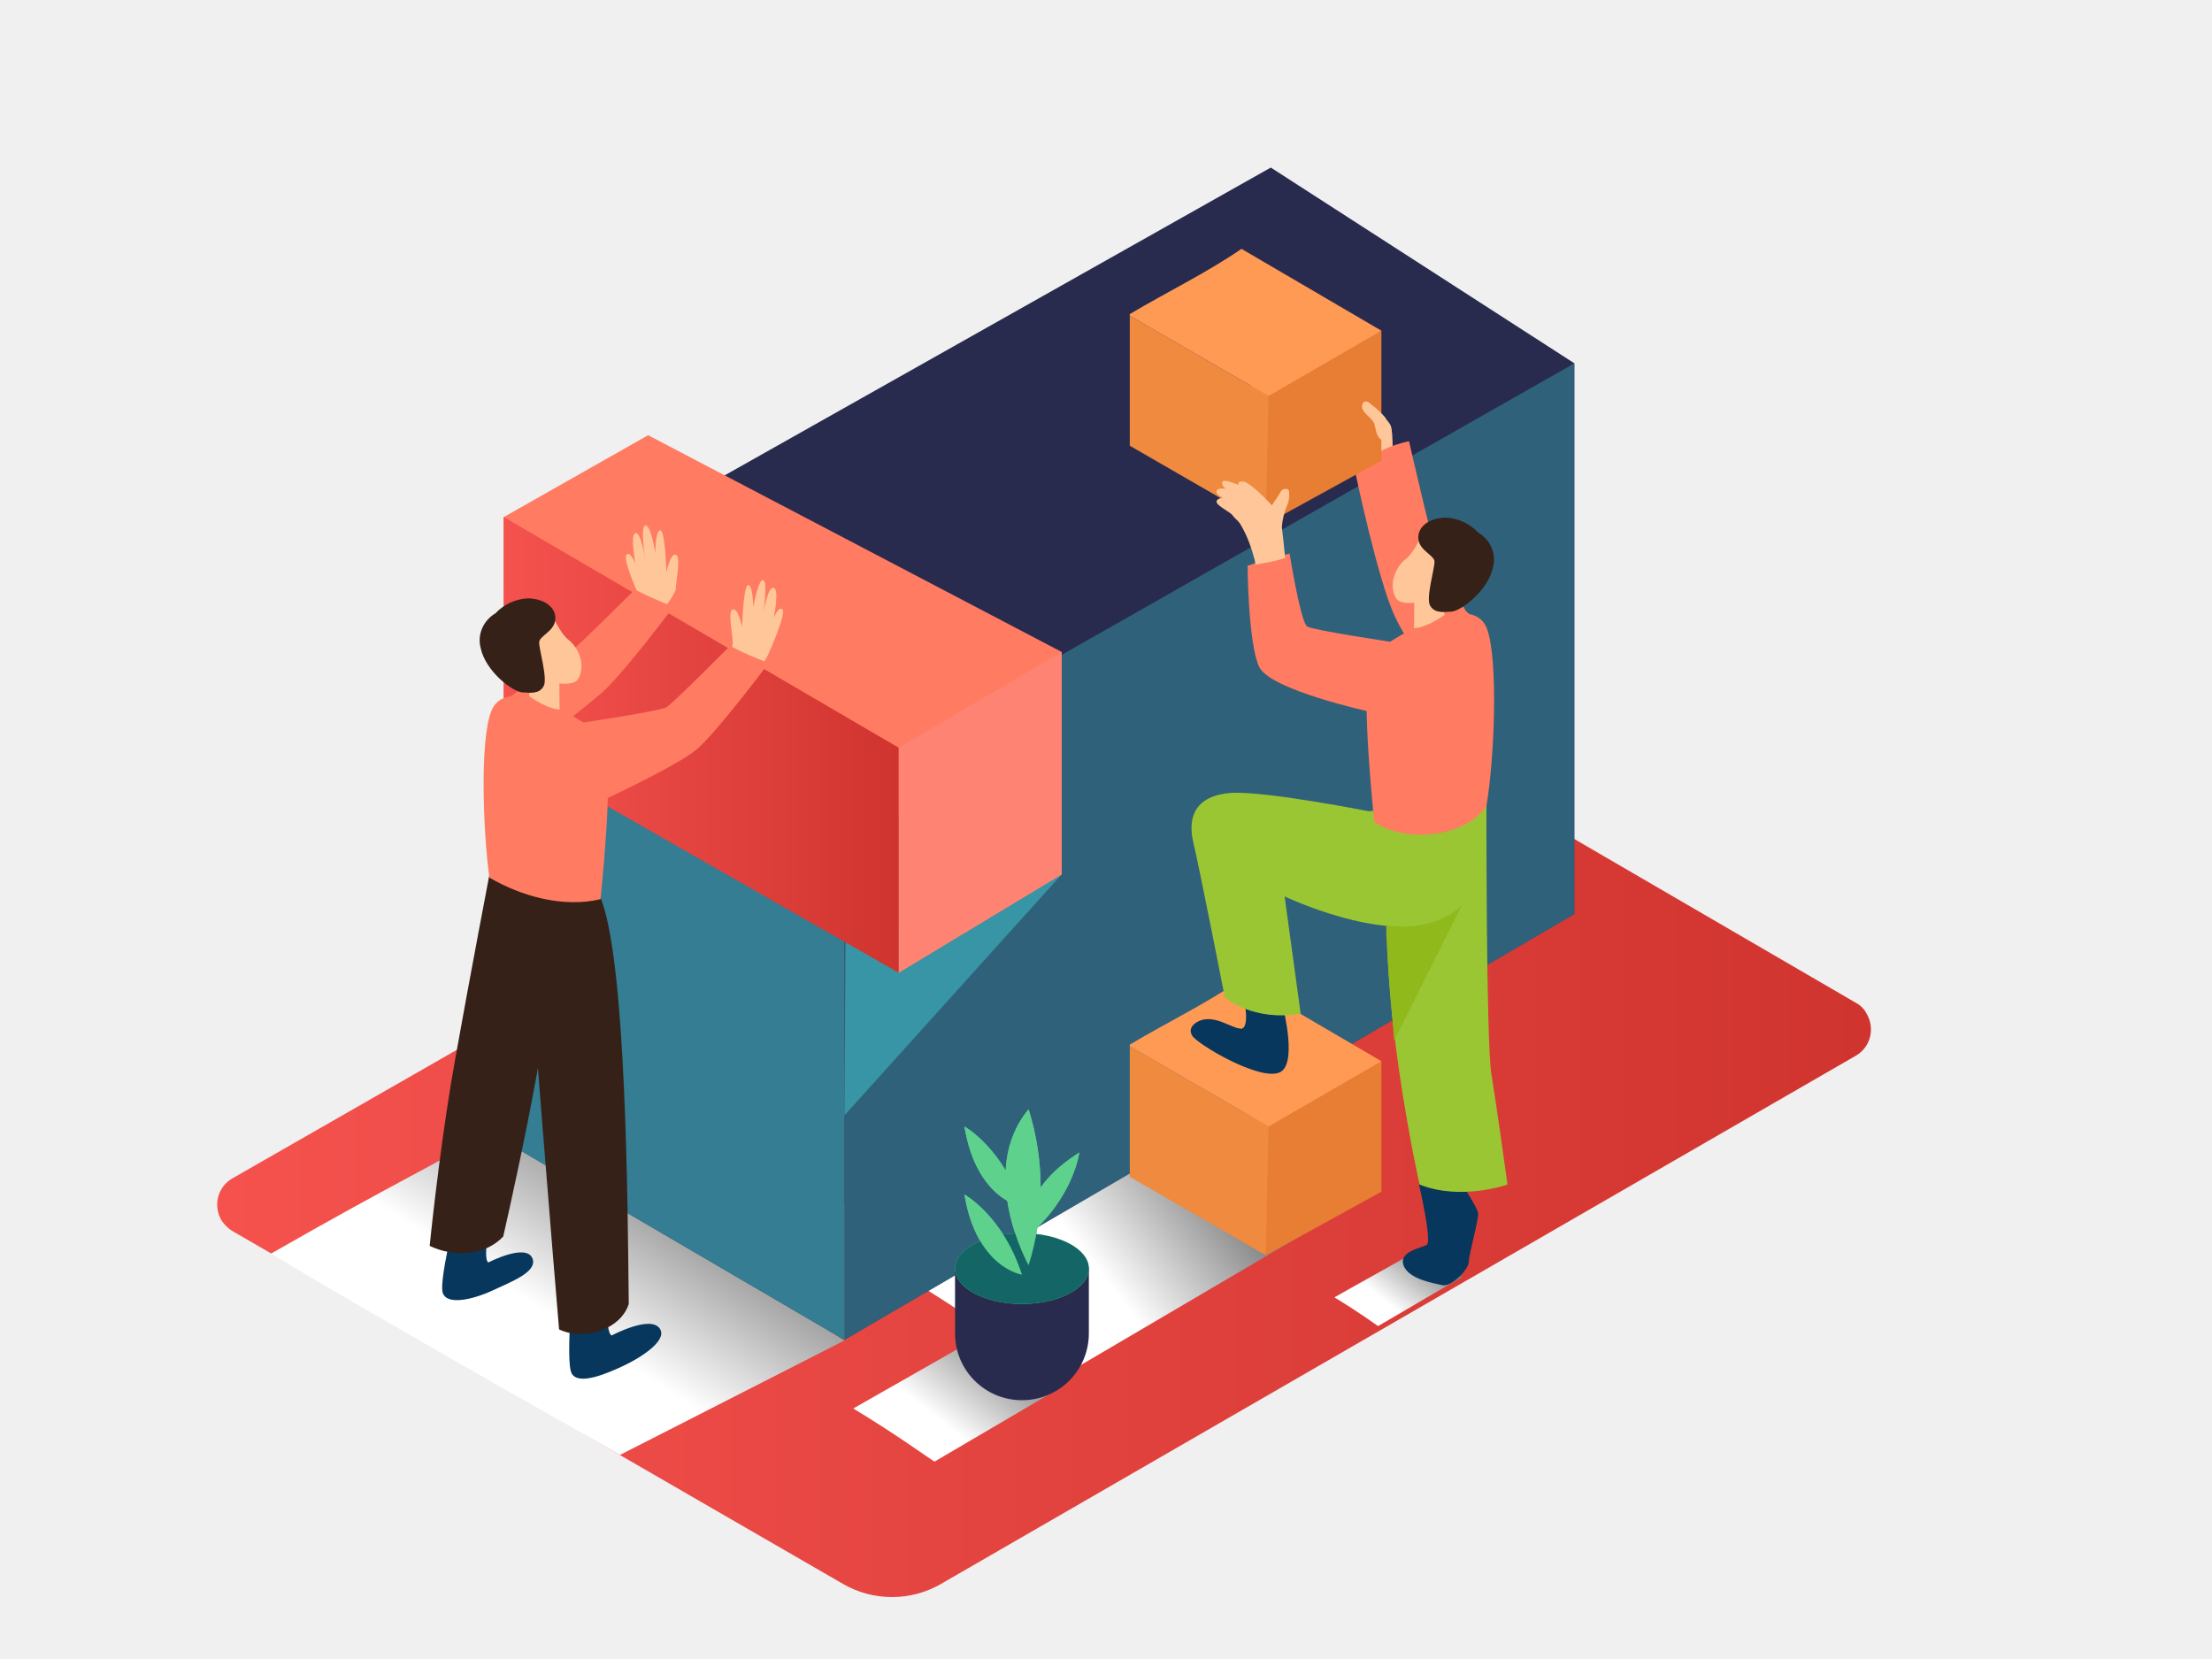
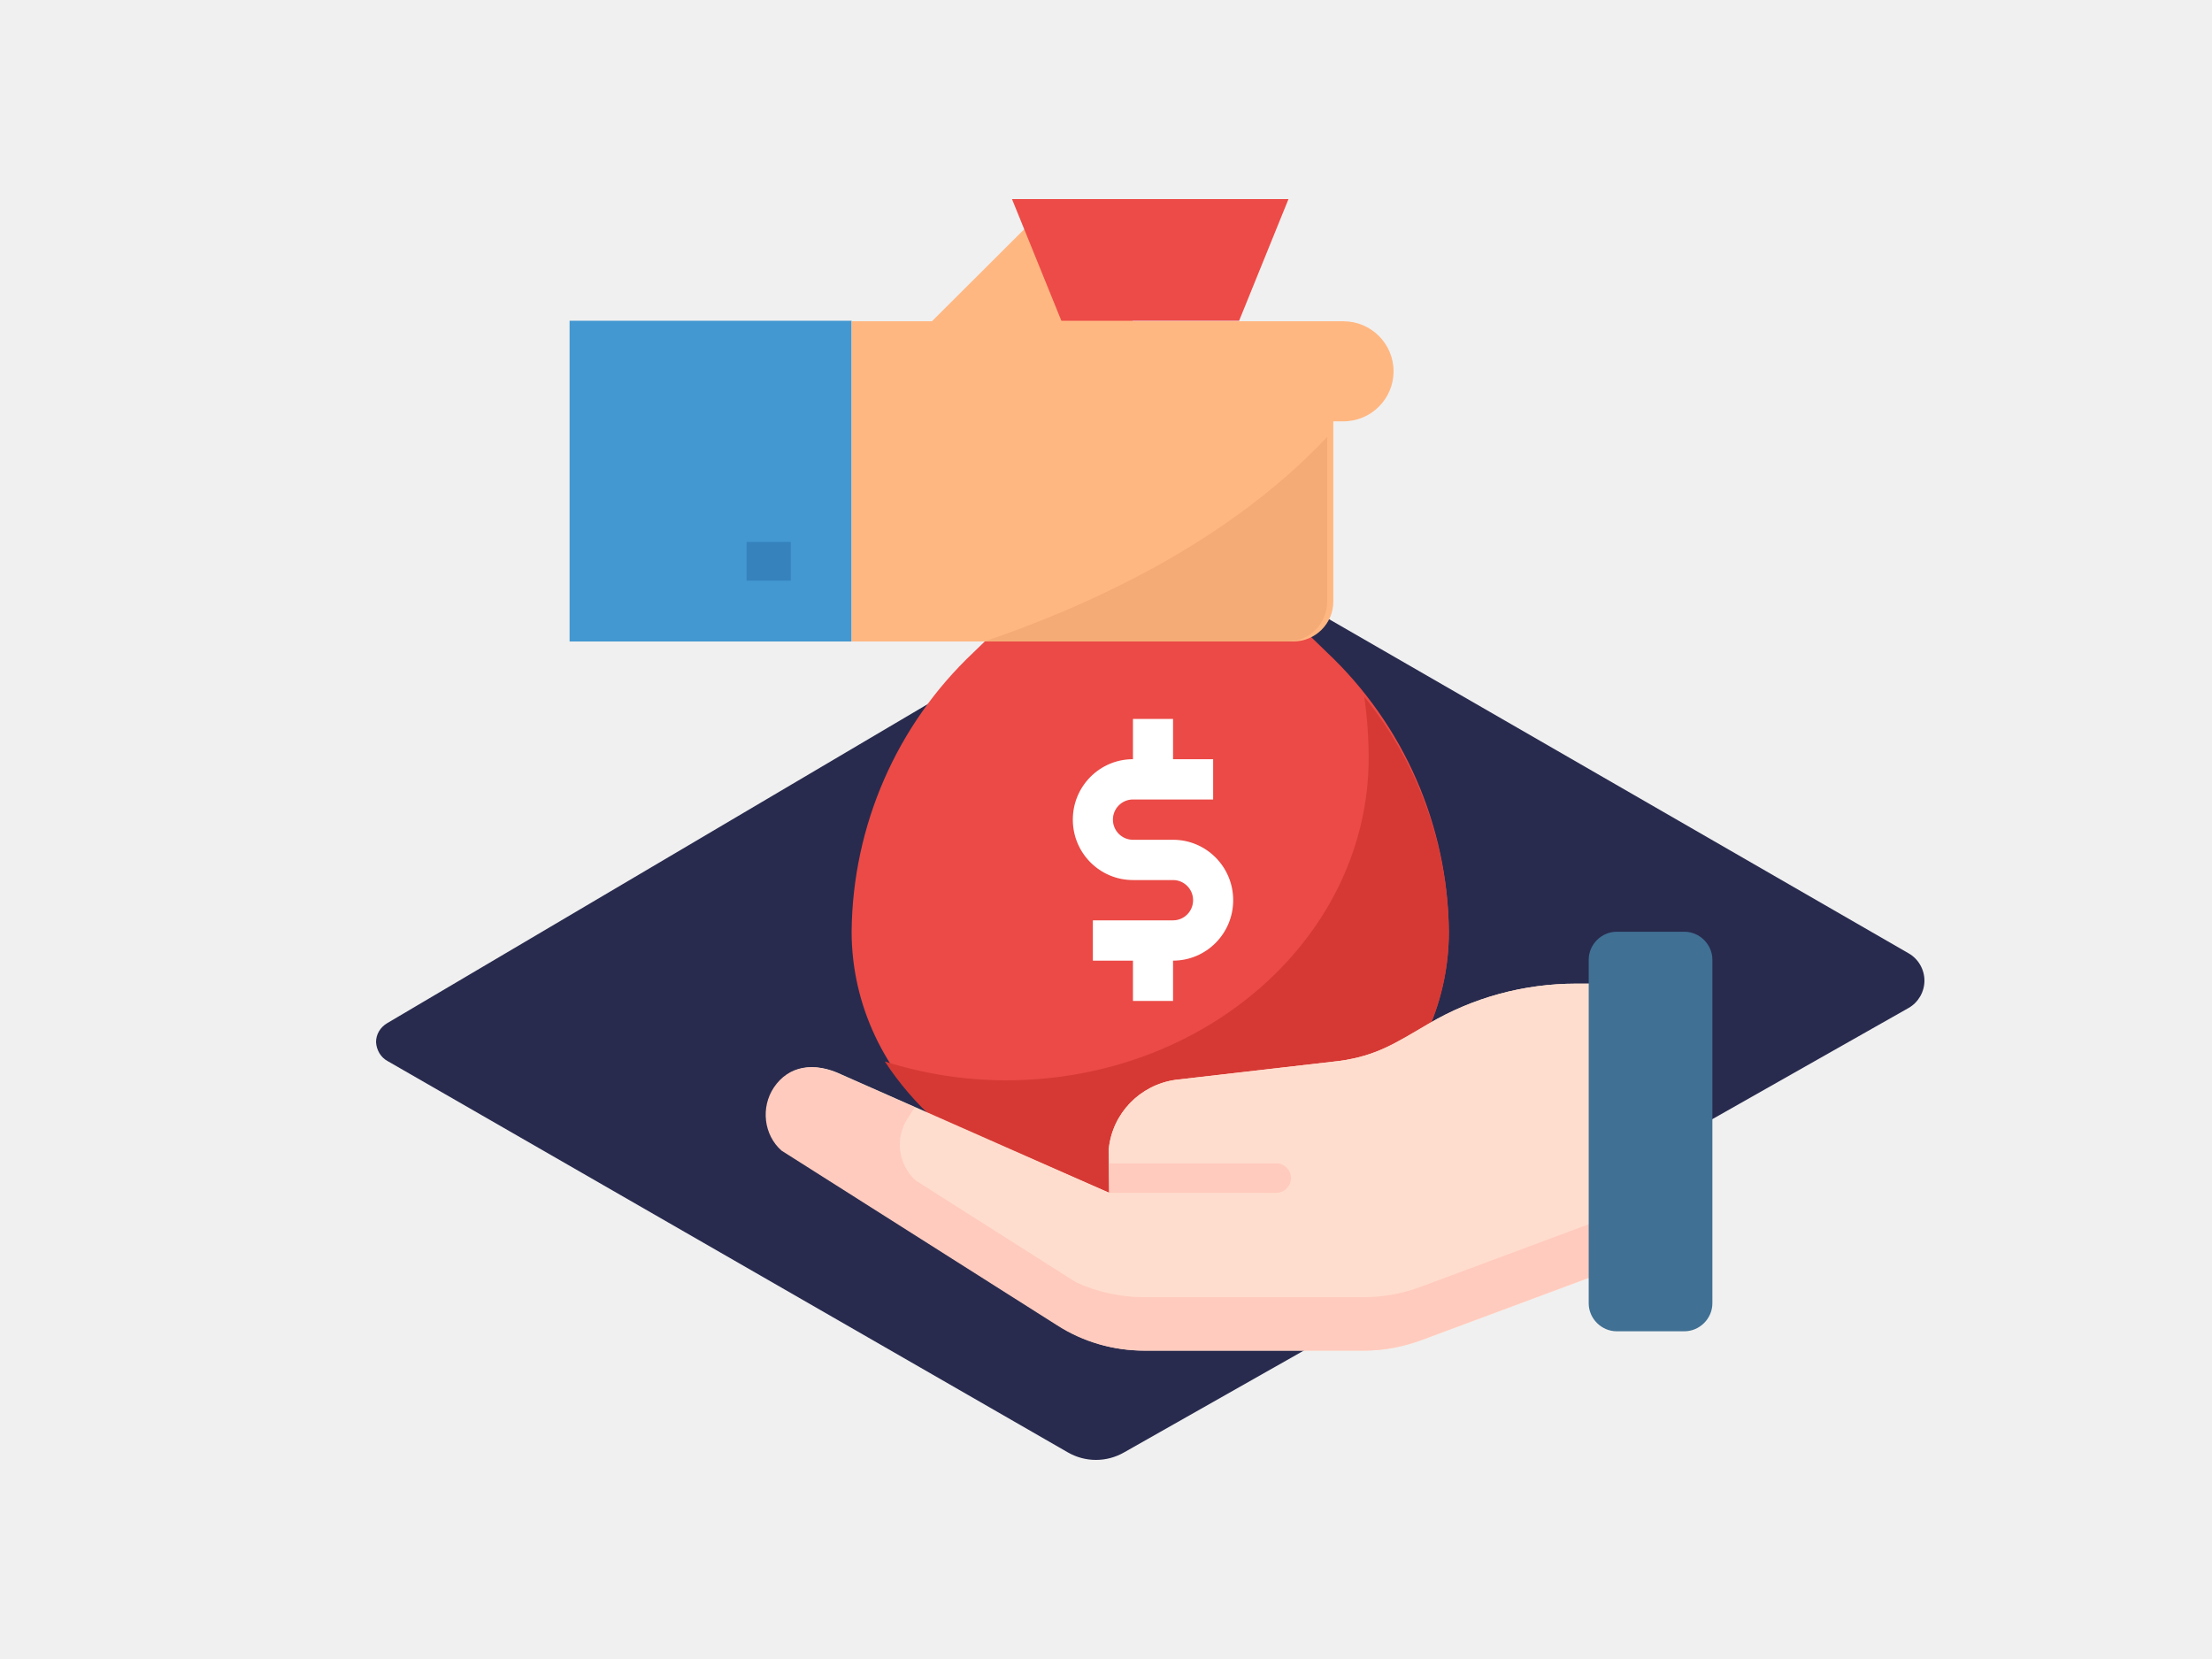
- <svg xmlns="http://www.w3.org/2000/svg" version="1.1" id="Layer_1" x="0px" y="0px" viewBox="0 0 400 300" style="enable-background:new 0 0 400 300;" xml:space="preserve">
-   <style type="text/css">
- 	.st0{fill:url(#SVGID_1_);}
- 	.st1{fill:url(#SVGID_2_);}
- 	.st2{fill:url(#SVGID_3_);}
- 	.st3{fill:url(#SVGID_4_);}
- 	.st4{fill:url(#SVGID_5_);}
- 	.st5{fill:#E85642;}
- 	.st6{fill:#282B4E;}
- 	.st7{opacity:0.51;fill:#3795A5;enable-background:new    ;}
- 	.st8{opacity:0.78;fill:#3795A5;enable-background:new    ;}
- 	.st9{fill:#5ED18D;}
- 	.st10{fill:#146666;}
- 	.st11{fill:#E87D34;}
- 	.st12{fill:#EF8A3F;}
- 	.st13{fill:#FF9A55;}
- 	.st14{fill:#07375D;}
- 	.st15{fill:#FFC799;}
- 	.st16{fill:#9BC634;}
- 	.st17{fill:#FF7B61;}
- 	.st18{fill:#352118;}
- 	.st19{fill:#90BA1C;}
- 	.st20{fill:#3795A5;}
- 	.st21{fill:#FF8373;}
- 	.st22{fill:url(#SVGID_6_);}
- </style>
-   <g>
-     <g id="Layer_2_1_">
-       <linearGradient id="SVGID_1_" gradientUnits="userSpaceOnUse" x1="39.258" y1="201.129" x2="338.43" y2="201.129">
-         <stop offset="0" style="stop-color:#F5524E" />
-         <stop offset="1" style="stop-color:#D0342F" />
-       </linearGradient>
-       <path class="st0" d="M335.7,181.4l-115.5-67.2c-1.7-1-3.8-1-5.5,0L42,213.1c-2.6,1.5-3.5,4.8-2,7.5c0.5,0.8,1.2,1.5,2,2    l110.4,63.8c5.5,3.2,12.3,3.2,17.8,0l165.4-95.5c2.6-1.5,3.5-4.8,2-7.5C337.2,182.6,336.6,181.9,335.7,181.4z" />
-       <linearGradient id="SVGID_2_" gradientUnits="userSpaceOnUse" x1="258.396" y1="74.285" x2="250.676" y2="64.505" gradientTransform="matrix(1 0 0 -1 0 300)">
-         <stop offset="0" style="stop-color:#808080" />
-         <stop offset="1" style="stop-color:#FFFFFF" />
-       </linearGradient>
-       <path class="st1" d="M255.8,226.4c-4.4,2.6-7.8,4.4-14.5,8.2c5.1,3.1,7.4,4.9,7.9,5.2l15.2-8.9    C263.2,230.3,261.2,229.1,255.8,226.4z" />
-       <linearGradient id="SVGID_3_" gradientUnits="userSpaceOnUse" x1="218.507" y1="90.023" x2="196.498" y2="73.073" gradientTransform="matrix(1 0 0 -1 0 300)">
-         <stop offset="0" style="stop-color:#808080" />
-         <stop offset="1" style="stop-color:#FFFFFF" />
-       </linearGradient>
-       <path class="st2" d="M207.1,200.7c-14.7,8.6-25.3,14.4-47.9,27.3c17.1,10.4,30.4,20,32.4,21.1l50.9-29.9    C238.5,217.2,225.4,209.8,207.1,200.7z" />
-       <linearGradient id="SVGID_4_" gradientUnits="userSpaceOnUse" x1="181.77" y1="58.216" x2="169.89" y2="43.176" gradientTransform="matrix(1 0 0 -1 0 300)">
-         <stop offset="0" style="stop-color:#808080" />
-         <stop offset="1" style="stop-color:#FFFFFF" />
-       </linearGradient>
-       <path class="st3" d="M176,242.3c-6.7,3.9-11.4,6.5-21.7,12.4c7.8,4.7,13.8,9.1,14.7,9.6l23-13.5    C190.2,249.8,184.3,246.4,176,242.3z" />
-       <linearGradient id="SVGID_5_" gradientUnits="userSpaceOnUse" x1="117.798" y1="91.874" x2="98.918" y2="62.574" gradientTransform="matrix(1 0 0 -1 0 300)">
-         <stop offset="0" style="stop-color:#808080" />
-         <stop offset="1" style="stop-color:#FFFFFF" />
-       </linearGradient>
-       <path class="st4" d="M93,202.3c-14.8,8.6-21.3,11.4-44,24.4c17.2,10.4,61.2,35.3,63.1,36.4l40.6-20.7    C148.7,240.2,111.3,211.3,93,202.3z" />
-       <polyline class="st5" points="91.1,106.3 91.1,135.1 98.9,139.2 98.9,107.4   " />
-       <polygon class="st6" points="284.7,65.7 284.7,165.3 152.7,242.3 152.7,129.1   " />
-       <polygon class="st6" points="93,107.4 93,207.4 152.7,242.3 152.7,140.2   " />
-       <polygon class="st7" points="284.7,65.7 284.7,165.3 152.7,242.3 152.7,129.1   " />
-       <polyline class="st6" points="94.4,182.6 94.4,106.6 152.7,140.2 152.7,217.6   " />
-       <polygon class="st8" points="93,107.4 93,207.4 152.7,242.3 152.7,140.2   " />
-       <polygon class="st6" points="229.8,30.3 93,107.4 93,107.4 152.1,141.1 284.7,65.7   " />
-       <polygon class="st5" points="152.9,142.1 152.9,170.4 162.5,175.9 162.5,147.6   " />
-       <polyline class="st5" points="162.5,147.6 162.5,135.2 91.1,93.5 91.1,106.3 152.9,142.1   " />
-       <path class="st6" d="M183.7,233.7c-3.9-0.3-8.1-1.5-11-4.2v11.6c0,6.7,5.4,12.1,12.1,12.1h0l0,0c6.7,0,12.1-5.4,12.1-12.1v0v-11.8    C192.8,231,188.1,234.1,183.7,233.7z" />
-       <ellipse class="st9" cx="184.8" cy="229.4" rx="12.1" ry="6.4" />
-       <path class="st9" d="M184.8,230.5c0,0-8.2-1.2-10.4-14.5C174.4,216,181.4,219.9,184.8,230.5z" />
-       <path class="st9" d="M186,228.8c0,0-9.4-16.9,0-28.2C188.9,209.8,188.9,219.6,186,228.8z" />
-       <path class="st9" d="M184.8,218.2c0,0-8.2-1.2-10.4-14.5C174.4,203.7,181.4,207.6,184.8,218.2z" />
-       <path class="st9" d="M185.8,223.6c0,0-2.1-8,9.4-15.2C195.1,208.4,194.3,216.4,185.8,223.6z" />
-       <ellipse class="st10" cx="184.8" cy="229.4" rx="12.1" ry="6.4" />
-       <path class="st9" d="M184.8,230.5c0,0-8.2-1.2-10.4-14.5C174.4,216,181.4,219.9,184.8,230.5z" />
-       <path class="st9" d="M186,228.8c0,0-9.4-16.9,0-28.2C188.9,209.8,188.9,219.6,186,228.8z" />
-       <path class="st9" d="M184.8,218.2c0,0-8.2-1.2-10.4-14.5C174.4,203.7,181.4,207.6,184.8,218.2z" />
-       <path class="st9" d="M185.8,223.6c0,0-2.1-8,9.4-15.2C195.1,208.4,194.3,216.4,185.8,223.6z" />
-       <polygon class="st11" points="228.9,227 249.8,215.5 249.8,191.9 224.9,202.5   " />
-       <polygon class="st12" points="204.3,189.2 204.3,212.8 228.9,227 229.4,203.7   " />
-       <path class="st13" d="M224.5,177.1c-6.4,4.4-13.5,7.8-20.2,11.8v0.3l25.1,14.5l20.4-11.8L224.5,177.1z" />
-       <path class="st14" d="M232,182.1l-7.5-3.4c0,0,1.8,6.6,0.1,7.3c-0.2,0.1-0.7-0.1-0.9-0.1c-1.8-0.6-3.5-1.7-5.4-1.6    c-1.5,0-3.8,1.3-2.7,3c0.9,1.5,11.8,8,15.6,6.7C234.8,192.9,232,182.1,232,182.1z" />
-       <path class="st15" d="M251.8,84.4c0,0,0.2-6.2-0.3-7.4s-4.3-5-5.4-5.1s-0.8,0.5-0.8,0.5s-2-0.9-2.3-0.5s-0.1,0.7,0.4,1.2    c0,0-1.3-0.2-1.4,0.3s1,1,1,1s-1.1,0.1-1,0.7s2,1.5,2.4,2s1.4,0.8,1.4,1.6c-0.4,1.3,0,2.8,0.8,3.8c0.9,1.2,1.5,2.5,1.8,4    C248.5,86.4,251.5,85.9,251.8,84.4z" />
-       <path class="st14" d="M256.6,214.2c0,0,2.4,10.3,1.4,10.9s-5.1,1.2-4.2,3.7s5.3,3.2,7,3.6s4.8-2.9,4.8-4.2s1.8-7.7,1.7-8.8    s-4-6.9-4-6.9" />
-       <path class="st16" d="M268.8,144.8c0,0-0.1,43.4,0.9,49.5s2.9,19.9,2.9,19.9s-8.4,3-15.9,0c0,0-7.9-35.3-5.4-55.5    S268.8,144.8,268.8,144.8z" />
-       <path class="st16" d="M266.7,146.7c-5.5-1.5-19.2,0-19.2,0s-19.2-3.8-25.1-3.3s-7.8,4-6.6,9s5.7,28,5.7,28s5.1,4.4,13.7,2.9    l-2.9-21.2c0,0,17.8,8.5,28,4.3c2.7-1.1,5-2.9,6.7-5.3C266.8,156.2,266.6,151.5,266.7,146.7z" />
-       <path class="st17" d="M268.8,145.7c1.4-8.1,2.2-26.2,0.1-32c-2.6-6.8-15.4,0.6-20.4,4.3c-2.8,2.1-0.6,24.4,0,30.6    C254,152.5,265,151.5,268.8,145.7z" />
-       <path class="st17" d="M268.4,113.7c0,0-1.9-1.8-3.4-3.3c-0.1-0.4-0.9-1.2-0.9-1.6c-1.5-1.8-2.7-3.9-3.6-6.1    c-1.4-4-5.7-22.9-5.7-22.9s-6.7,1.1-9.7,5.7c0,0,4,19.2,7.1,25.9c1.8,3.9,4.4,7.4,7.6,10.2C264.6,120.5,265.4,110.9,268.4,113.7z" />
-       <path class="st15" d="M255.7,108.2c0.1,0.2,0,5.4,0,5.4s1.9,0.1,5.5-2.4l-0.3-5.6L255.7,108.2z" />
-       <path class="st15" d="M257.5,95.8c0,0-1.6,4-3.3,5.3s-3.2,4.4-1.8,7s11.8-0.7,12-3.7S263.8,94.1,257.5,95.8z" />
-       <path class="st18" d="M267.3,96.3c-1.5-1.6-3.6-2.6-5.9-2.7c-3.4,0.1-5.2,2-4.9,4s2.8,2.8,2.9,3.9s-1.6,6.6-0.8,8s2.3,1.2,3.9,1.1    s6.6-3.7,7.5-8.1C270.6,100.1,269.5,97.6,267.3,96.3z" />
-       <path class="st17" d="M252.4,116.2c0,0-14.8-2.2-16-2.9s-3.2-13.2-3.2-13.2c-2.6,0.6-5.1,1.4-7.6,2.2c0,0,0.1,14.1,2.1,18.3    s20,8.1,20,8.1" />
-       <path class="st19" d="M250.7,167.3c0,0,7.9,1.6,13.6-3.5l-12.2,24.4C252.2,188.2,250.5,170.7,250.7,167.3z" />
-       <polygon class="st11" points="228.9,94.8 249.8,83.3 249.8,59.8 224.9,70.3   " />
-       <polygon class="st12" points="204.3,57.1 204.3,80.6 228.9,94.8 229.4,71.6   " />
-       <path class="st13" d="M224.5,45c-6.4,4.4-13.5,7.8-20.2,11.8v0.3l25.1,14.5l20.4-11.8L224.5,45z" />
-       <path class="st15" d="M224.3,94.8c1.2,2,2,4.2,2.6,6.5c0,0.1,0.1,0.4,0.1,0.8l1.7-0.3c1.2-0.2,2.5-0.5,3.7-0.9    c-0.2-1.9-0.4-4-0.6-5.6c0.1-1.3,0.4-2.6,0.9-3.8c0.4-0.8,0.5-1.8,0.4-2.7c-0.1-0.3-0.3-0.4-0.6-0.4c-0.7,0-0.9,0.5-1.2,1    c-0.4,0.7-0.9,1.3-1.3,2c-1.7-1.9-4.2-4.2-5.1-4.3c-1.3-0.2-0.9,0.6-0.9,0.6s-2.4-1-2.8-0.7s-0.2,0.9,0.5,1.4c0,0-1.5-0.3-1.7,0.4    s1.2,1.2,1.2,1.2s-1.3,0.1-1.2,0.8s2.5,1.8,2.9,2.4S223.9,94.1,224.3,94.8z" />
-       <path class="st15" d="M250.5,78.7c-0.1,0-0.2-0.1-0.3-0.2c0.2-0.1,0.3-0.3,0.3-0.6c-0.1-0.6-0.3-1.1-0.5-1.6    c0.3,0,0.6-0.1,0.6-0.4c0-0.1,0-0.3-0.1-0.4c-0.7-0.8-1.4-1.5-2.2-2.1c-0.4-0.3-0.9-0.9-1.4-0.8c-0.2,0-0.4,0.2-0.5,0.4    c-0.6,1.5,1.7,2.4,2.1,3.6s0.3,2.5,1.6,3.1C250.6,79.8,251.1,78.9,250.5,78.7z" />
-       <polygon class="st20" points="192,158.1 152.7,201.7 152.9,170.4   " />
-       <polygon class="st17" points="91.1,106.3 91.1,93.5 117.2,78.7 192,117.9 192,158.1 162.5,175.9 162.5,147.6   " />
-       <polygon class="st21" points="162.5,135.2 192,117.9 192,158.1 162.5,175.9   " />
-       <linearGradient id="SVGID_6_" gradientUnits="userSpaceOnUse" x1="91.12" y1="134.695" x2="162.5" y2="134.695">
-         <stop offset="0" style="stop-color:#F5524E" />
-         <stop offset="1" style="stop-color:#D0342F" />
-       </linearGradient>
-       <polyline class="st22" points="91.1,135.1 162.5,175.9 162.5,135.2 91.1,93.5   " />
-       <path class="st15" d="M131.2,120.8c0.7-1.4,1.1-2.9,1.3-4.4c0.1-1.3-1-5.9,0-6.2s1.7,3.2,1.7,3.2s0.2-7.6,1.1-7.6s0.9,4.1,0.9,4.1    s0.9-5.2,1.8-5s0,6.2,0,6.2s0.8-5.1,1.9-4.8s0,5.5,0,5.5s0.9-2.3,1.6-1.6s-2.3,7.6-2.7,8.4s-3.1,5-3.4,5.2    S131.2,120.8,131.2,120.8z" />
-       <path class="st15" d="M117,115.1c-1.9,1.2,5.2-7.3,5.2-8.6s1-5.9,0-6.2s-1.7,3.2-1.7,3.2s-0.2-7.6-1.1-7.6s-0.9,4.1-0.9,4.1    s-0.8-5.2-1.8-5s0,6.2,0,6.2s-0.8-5.1-1.8-4.8s0,5.5,0,5.5s-0.9-2.3-1.6-1.6s1.6,5.9,1.9,6.7s-4.6,6.7-4.3,6.9    S117,115.1,117,115.1z" />
-       <path class="st17" d="M88.8,128.7c0,0,13.3-10.2,14.5-11s11.5-11.1,11.5-11.1c2.3,1.2,4.6,2.2,7,3.1c0,0-9.1,12.2-13,15.6    c-3.5,3-14.2,11.4-14.2,11.4" />
-       <path class="st14" d="M89,219.4c0,0-1.9,8-0.7,8.9c0,0,6.9-3.6,8-0.7c0.9,2.4-3.9,4.2-7.1,5.7c-2.7,1.3-8.1,3-9.1,0.6    s3.6-19.3,3.6-19.3" />
-       <path class="st14" d="M109.9,232.6c0,0-0.6,8.2,0.7,8.9c0,0,7.3-3.9,8.8-1.1c1.2,2.2-3.9,5.3-6.7,6.6s-8,3.6-9.3,1.4    s0.5-19.6,0.5-19.6" />
-       <path class="st18" d="M91,223.6c2.5-11,10.3-46.5,9.3-57.6c-1.1-13.3-11.5-9.4-11.5-9.4s-3.8,19.8-6.5,35    c-2.2,12.1-4,27.7-4.6,33.7C82.1,227.4,87.7,227.1,91,223.6z" />
-       <path class="st18" d="M113.7,235.8c-0.2-17.3-0.4-63.2-5.3-73.9c-6.2-13.6-12.8,0.2-12.8,6.5c0,5.8,4.8,63.8,5.5,72    C105.5,242.5,112.2,240.5,113.7,235.8z" />
-       <path class="st17" d="M108.6,162.6c0.7-7,2.7-27.8-0.1-29.9c-5-3.7-17.2-10.8-19.7-4c-2,5.3-1.5,21.2-0.3,30    C94.3,162.1,101.9,164.2,108.6,162.6z" />
-       <path class="st15" d="M101.2,122.8c-0.1,0.2,0,5.5,0,5.5s-1.9,0.1-5.5-2.4l0.3-5.6L101.2,122.8z" />
-       <path class="st15" d="M99.5,110.4c0,0,1.6,4,3.3,5.3s3.2,4.4,1.8,7s-11.8-0.7-12-3.7S93.2,108.8,99.5,110.4z" />
-       <path class="st18" d="M89.6,110.9c1.5-1.6,3.6-2.6,5.9-2.7c3.4,0.1,5.2,2,4.9,4s-2.8,2.8-2.9,3.9s1.6,6.6,0.8,8s-2.3,1.2-3.9,1.1    s-6.6-3.7-7.5-8.1C86.3,114.7,87.4,112.2,89.6,110.9z" />
-       <path class="st17" d="M104.5,130.8c0,0,14.8-2.2,16-2.9s11.5-11.1,11.5-11.1c2.3,1.2,4.6,2.2,7,3.1c0,0-9.1,12.2-13,15.6    c-3.5,3-17.8,9.6-17.8,9.6" />
-     </g>
-   </g>
+ <svg xmlns="http://www.w3.org/2000/svg" width="400" height="300" viewBox="0 0 400 300" fill="none">
+   <path d="M70.097 191.879L193.069 262.62C196.256 264.46 200.115 264.46 203.303 262.62L345.148 182.263C346.91 181.26 348 179.336 348 177.33C348 175.323 346.91 173.399 345.148 172.396L218.821 99.564C217.563 98.812 216.053 98.812 214.794 99.564L70.013 185.022C68.755 185.775 68 187.029 68 188.451C68.084 189.872 68.839 191.21 70.097 191.879Z" fill="#282B4E" />
+   <path d="M103 58H154V116H103V58Z" fill="#4398D1" />
+   <path d="M239.953 117.967L215.2 94H200.8L176.046 117.967C162.147 131.063 154.183 149.304 154 168.448C154 195.261 178.177 217 208 217C237.822 217 262 195.261 262 168.448C261.817 149.304 253.853 131.063 239.953 117.967Z" fill="#EB4A46" />
+   <path d="M246.705 126C247.229 129.649 247.492 133.33 247.501 137.014C247.501 169.237 218.138 195.359 181.931 195.359C174.49 195.353 167.092 194.199 160 191.946C170.48 207.894 188.472 217.358 207.626 216.99C237.654 216.99 262 195.326 262 168.606C261.883 153.093 256.493 138.078 246.705 126Z" fill="#D63934" />
+   <path d="M242.925 58.095H204.815V40H186.666L168.518 58.095H154V116H233.851C237.863 116 241.11 112.761 241.11 108.761V76.191H242.925C247.938 76.191 252 72.141 252 67.143C252 62.144 247.938 58.095 242.925 58.095Z" fill="#FFB782" />
+   <path d="M135 98H143V105H135V98Z" fill="#3582BD" />
+   <path d="M224.072 58L233 36H183L191.928 58H224.072Z" fill="#ED4B47" />
+   <path d="M212.125 151.857H204.875C202.874 151.857 201.25 150.225 201.25 148.214C201.25 146.203 202.874 144.571 204.875 144.571H219.375V137.286H212.125V130H204.875V137.286C198.868 137.286 194 142.178 194 148.214C194 154.25 198.868 159.142 204.875 159.142H212.125C214.126 159.142 215.75 160.775 215.75 162.785C215.75 164.796 214.126 166.429 212.125 166.429H197.625V173.714H204.875V181H212.125V173.714C218.132 173.714 223 168.822 223 162.785C223 156.749 218.132 151.857 212.125 151.857Z" fill="white" />
+   <path d="M232.882 116C236.816 116 240 112.756 240 108.751V79C222.075 98.073 196.98 109.531 178 116H232.882Z" fill="#F5AB76" />
+   <path d="M295.572 228.036L257.009 242.393C253.696 243.59 250.29 244.234 246.793 244.234H207.033C201.419 244.234 195.989 242.67 191.295 239.632L141.503 208.064C138.19 205.119 137.638 200.241 140.123 196.651C142.792 192.694 147.301 191.957 152.271 194.35L200.591 215.703L200.498 207.788C201.143 201.345 206.113 196.191 212.555 195.271L242.099 191.865C248.91 190.945 252.315 188.644 258.297 185.147C266.397 180.361 275.6 177.876 284.988 177.876H295.572V228.036V228.036Z" fill="#FFDDCE" />
+   <path d="M259.31 234.754C255.904 236.043 252.223 236.687 248.541 236.687H206.757C202.339 236.687 197.921 235.767 193.872 233.926L164.604 215.427C161.843 213.678 160.187 210.733 160.279 207.512C160.371 205.763 160.831 204.106 161.843 202.634C161.843 202.634 162.764 201.069 163.684 199.597L200.591 215.703L200.498 207.788C201.143 201.345 206.113 196.191 212.555 195.271L242.099 191.865C248.91 190.945 252.315 188.644 258.297 185.147C266.397 180.361 275.6 177.876 284.988 177.876H295.572V221.225L259.31 234.754Z" fill="#FFDDCE" />
+   <path d="M139.939 196.651C142.608 192.694 147.117 191.957 152.087 194.35L165.433 200.241C164.788 201.253 164.236 202.081 164.236 202.081C161.751 205.671 162.395 210.641 165.617 213.494L194.608 231.901C198.474 233.65 202.615 234.57 206.849 234.57H246.609C250.106 234.57 253.603 233.926 256.825 232.73L295.388 218.372V228.036L256.825 242.393C253.511 243.59 250.106 244.234 246.609 244.234H214.12H206.849C201.327 244.234 195.805 242.67 191.111 239.632L141.319 208.064C138.098 205.211 137.546 200.241 139.939 196.651Z" fill="#FFCBBE" />
+   <path d="M204.18 199.689V199.873L204.088 199.781C204.088 199.781 204.088 199.689 204.18 199.689Z" fill="#F5DBCC" />
+   <path d="M200.591 215.703H230.779C232.251 215.703 233.448 214.506 233.448 213.034C233.448 211.561 232.251 210.365 230.779 210.365H200.591V215.703Z" fill="#FFCBBE" />
+   <path d="M287.289 235.675C287.289 238.436 289.59 240.737 292.351 240.737H304.592C307.353 240.737 309.654 238.436 309.654 235.675V173.55C309.654 170.789 307.353 168.488 304.592 168.488H292.351C289.59 168.488 287.289 170.789 287.289 173.55V235.675Z" fill="#407093" />
</svg>
